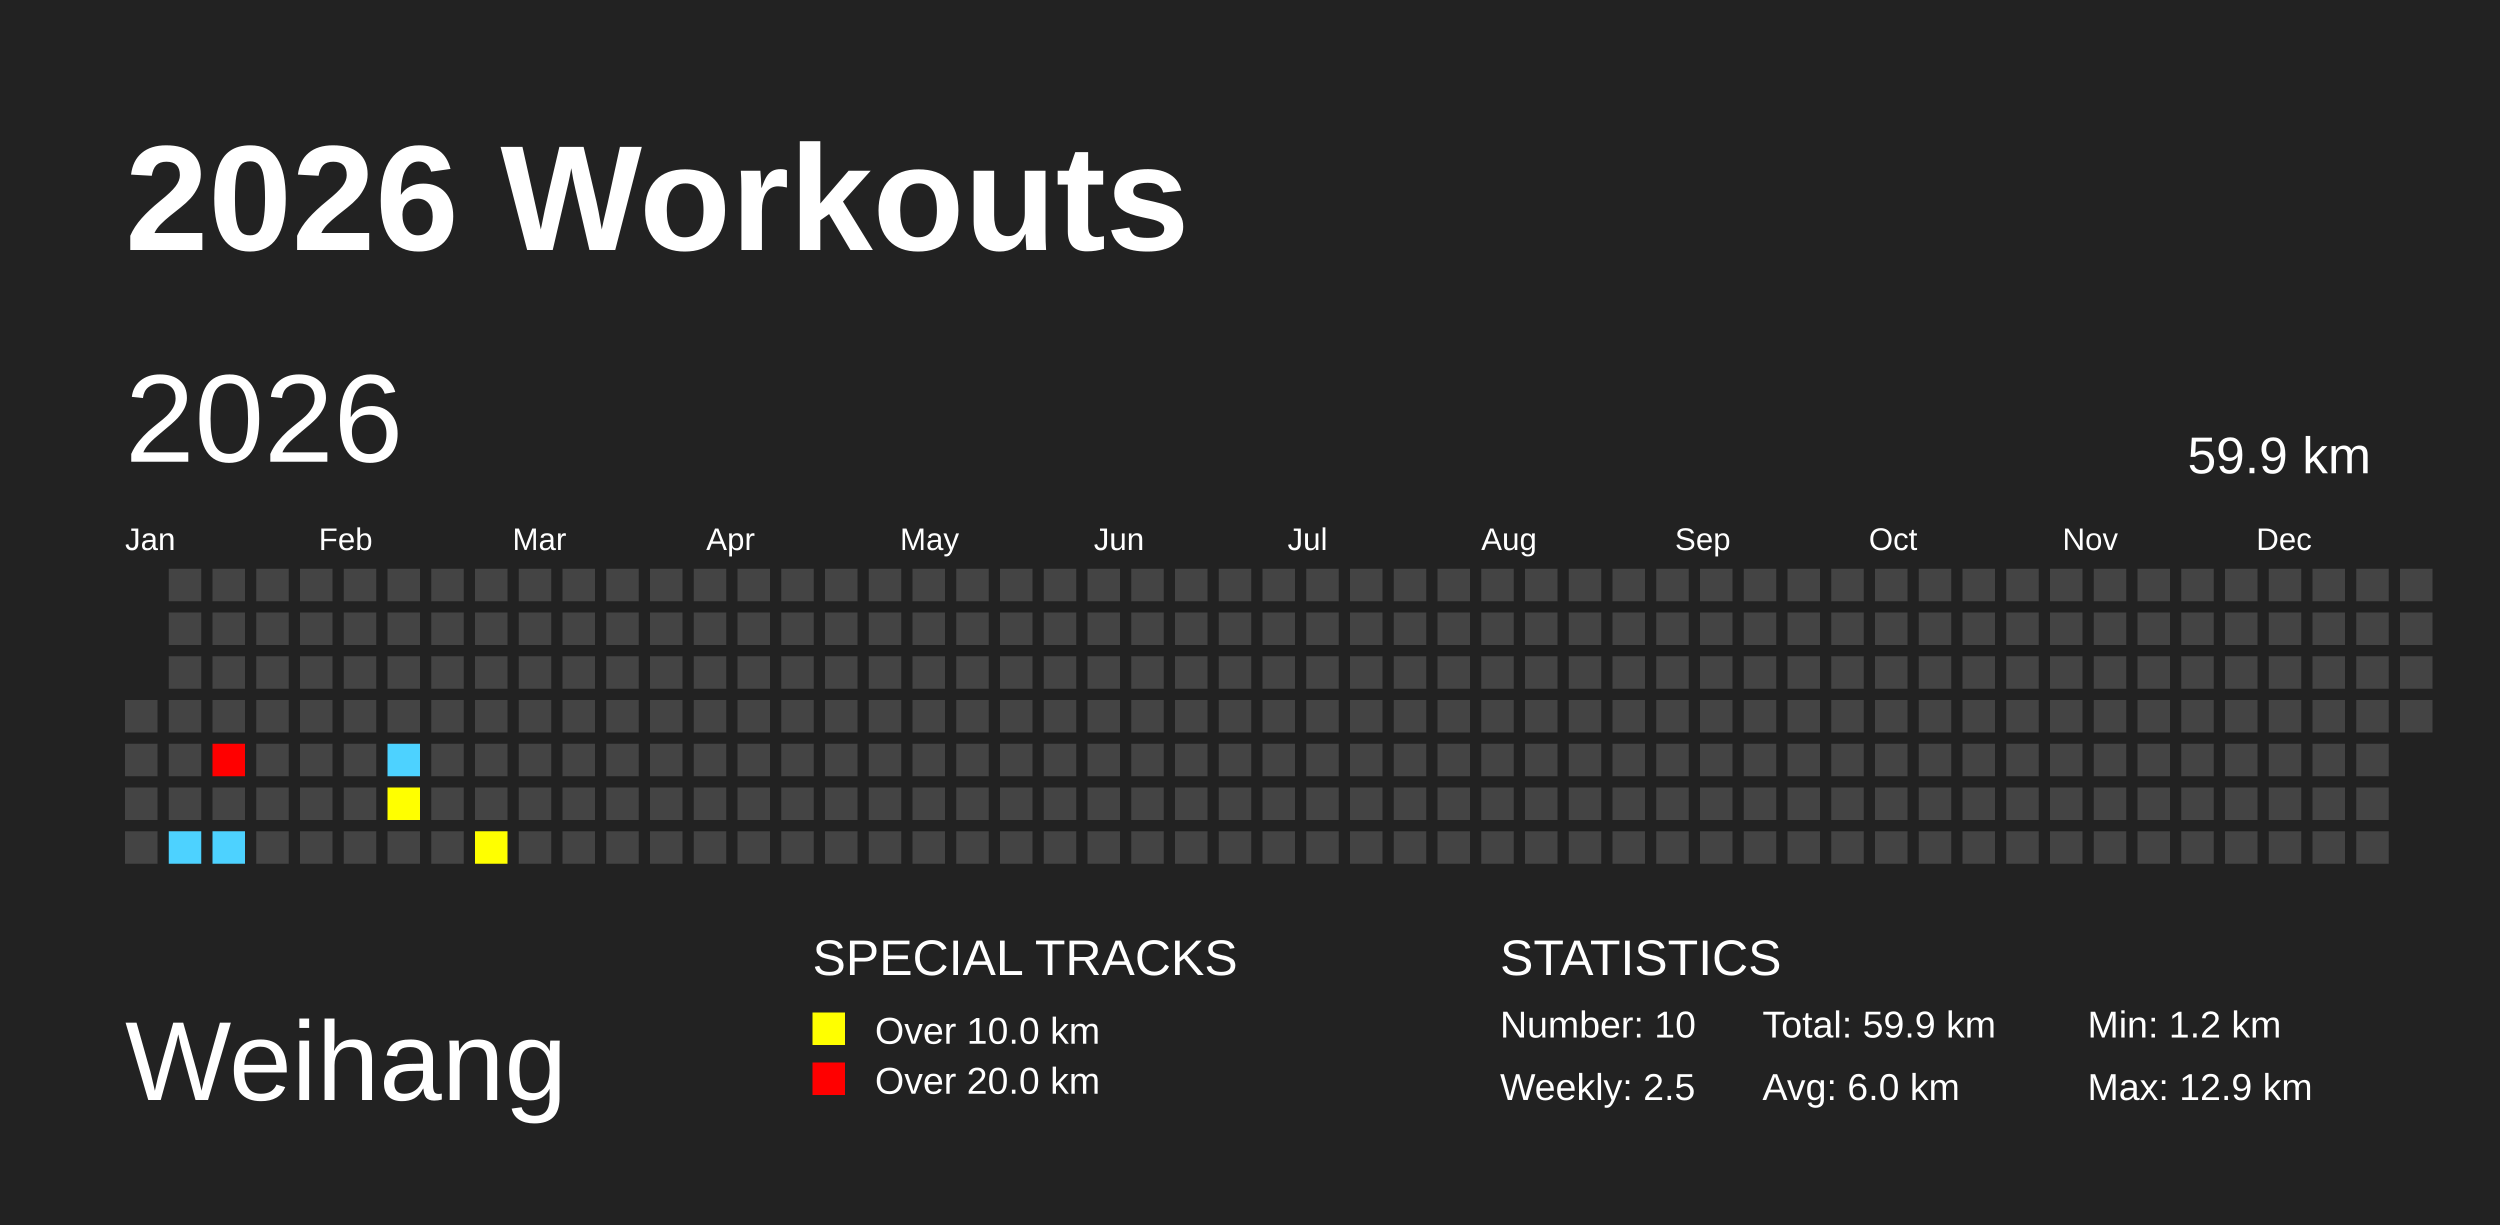
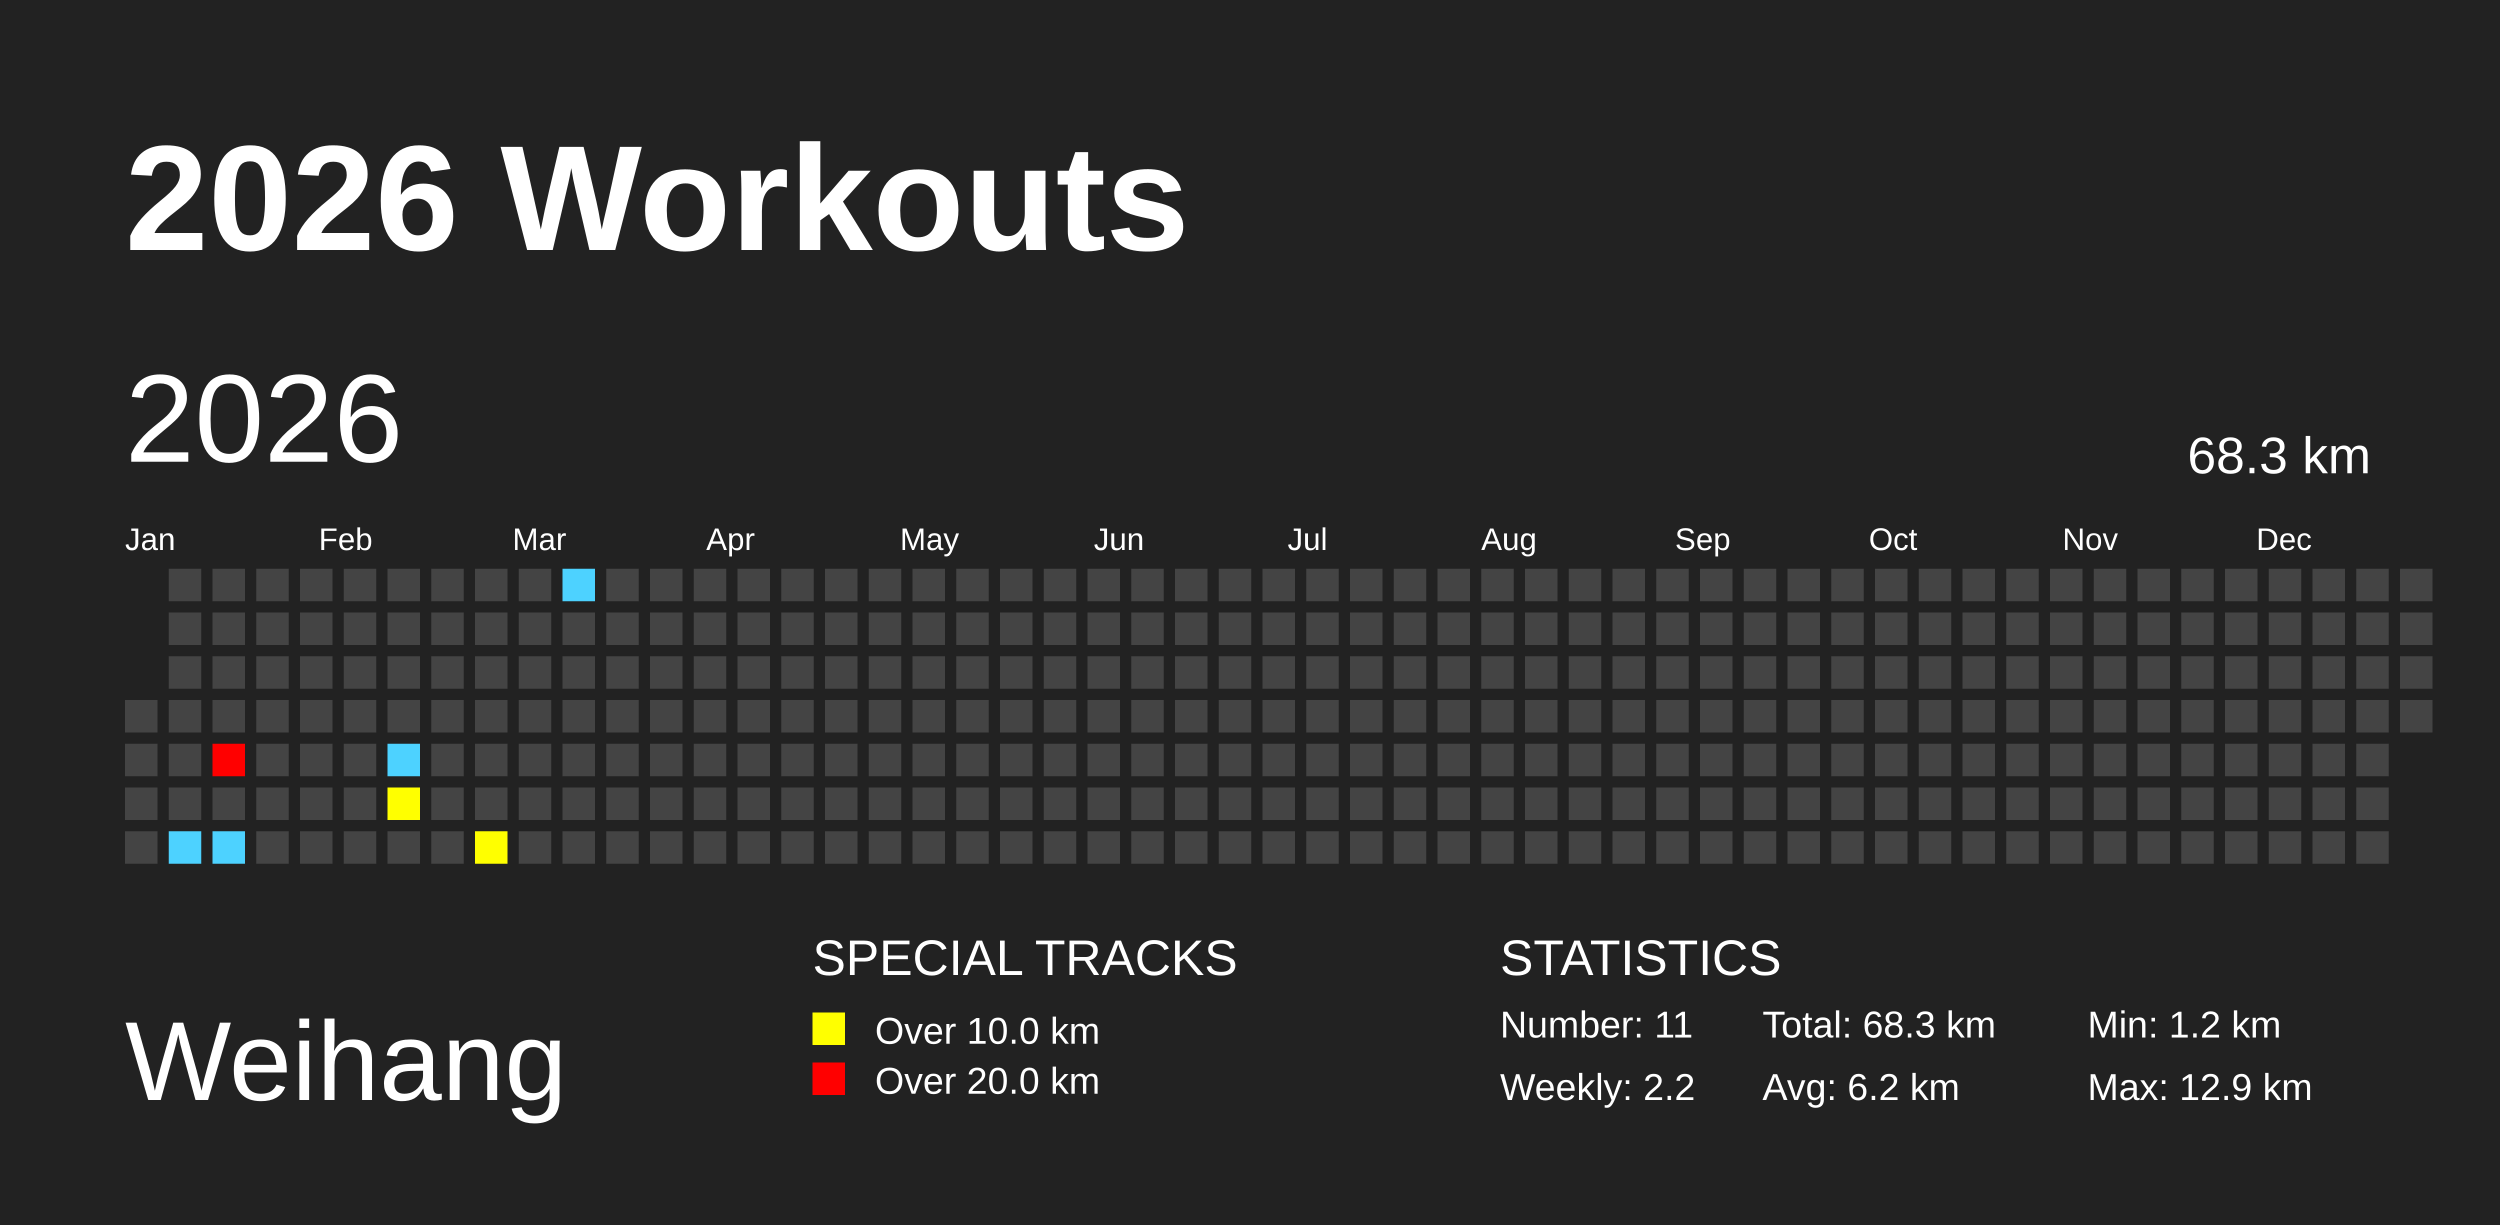
<svg xmlns="http://www.w3.org/2000/svg" baseProfile="full" height="98mm" version="1.1" viewBox="0,0,200,98" width="200mm">
  <defs />
  <rect fill="#222222" height="98" width="200" x="0" y="0" />
  <text fill="#FFFFFF" style="font-size:12px; font-family:Arial; font-weight:bold;" x="10" y="20">2026 Workouts</text>
  <text fill="#FFFFFF" style="font-size:9px; font-family:Arial" x="10" y="88">Weihang</text>
  <text fill="#FFFFFF" style="font-size:4px; font-family:Arial" x="65" y="78">SPECIAL TRACKS</text>
  <rect fill="yellow" height="2.6" width="2.6" x="65" y="81" />
  <text fill="#FFFFFF" style="font-size:3px; font-family:Arial" x="70" y="83.5">Over 10.0 km</text>
  <rect fill="red" height="2.6" width="2.6" x="65" y="85" />
  <text fill="#FFFFFF" style="font-size:3px; font-family:Arial" x="70" y="87.5">Over 20.0 km</text>
  <text fill="#FFFFFF" style="font-size:4px; font-family:Arial" x="120" y="78">STATISTICS</text>
-   <text fill="#FFFFFF" style="font-size:3px; font-family:Arial" x="120" y="83">Number: 10</text>
-   <text fill="#FFFFFF" style="font-size:3px; font-family:Arial" x="120" y="88">Weekly: 2.5</text>
-   <text fill="#FFFFFF" style="font-size:3px; font-family:Arial" x="141" y="83">Total: 59.9 km</text>
-   <text fill="#FFFFFF" style="font-size:3px; font-family:Arial" x="141" y="88">Avg: 6.0 km</text>
+   <text fill="#FFFFFF" style="font-size:3px; font-family:Arial" x="120" y="83">Number: 11</text>
+   <text fill="#FFFFFF" style="font-size:3px; font-family:Arial" x="120" y="88">Weekly: 2.2</text>
+   <text fill="#FFFFFF" style="font-size:3px; font-family:Arial" x="141" y="83">Total: 68.3 km</text>
+   <text fill="#FFFFFF" style="font-size:3px; font-family:Arial" x="141" y="88">Avg: 6.2 km</text>
  <text fill="#FFFFFF" style="font-size:3px; font-family:Arial" x="167" y="83">Min: 1.2 km</text>
  <text fill="#FFFFFF" style="font-size:3px; font-family:Arial" x="167" y="88">Max: 12.9 km</text>
  <text dominant-baseline="hanging" fill="#FFFFFF" style="font-size:10.0px; font-family:Arial;" x="10" y="30">2026</text>
-   <text dominant-baseline="hanging" fill="#FFFFFF" style="font-size:4.125px; font-family:Arial;" x="175" y="35">59.9 km</text>
+   <text dominant-baseline="hanging" fill="#FFFFFF" style="font-size:4.125px; font-family:Arial;" x="175" y="35">68.3 km</text>
  <text fill="#FFFFFF" style="font-size:2.5px; font-family:Arial" x="10.0" y="44">Jan</text>
  <text fill="#FFFFFF" style="font-size:2.5px; font-family:Arial" x="25.5" y="44">Feb</text>
  <text fill="#FFFFFF" style="font-size:2.5px; font-family:Arial" x="41.0" y="44">Mar</text>
  <text fill="#FFFFFF" style="font-size:2.5px; font-family:Arial" x="56.5" y="44">Apr</text>
  <text fill="#FFFFFF" style="font-size:2.5px; font-family:Arial" x="72.0" y="44">May</text>
  <text fill="#FFFFFF" style="font-size:2.5px; font-family:Arial" x="87.5" y="44">Jun</text>
  <text fill="#FFFFFF" style="font-size:2.5px; font-family:Arial" x="103.0" y="44">Jul</text>
  <text fill="#FFFFFF" style="font-size:2.5px; font-family:Arial" x="118.5" y="44">Aug</text>
  <text fill="#FFFFFF" style="font-size:2.5px; font-family:Arial" x="134.0" y="44">Sep</text>
  <text fill="#FFFFFF" style="font-size:2.5px; font-family:Arial" x="149.5" y="44">Oct</text>
  <text fill="#FFFFFF" style="font-size:2.5px; font-family:Arial" x="165.0" y="44">Nov</text>
  <text fill="#FFFFFF" style="font-size:2.5px; font-family:Arial" x="180.5" y="44">Dec</text>
  <rect fill="#444444" height="2.6" width="2.6" x="10.0" y="56.0" />
  <rect fill="#444444" height="2.6" width="2.6" x="10.0" y="59.5" />
  <rect fill="#444444" height="2.6" width="2.6" x="10.0" y="63.0" />
  <rect fill="#444444" height="2.6" width="2.6" x="10.0" y="66.5" />
  <rect fill="#444444" height="2.6" width="2.6" x="13.5" y="45.5" />
  <rect fill="#444444" height="2.6" width="2.6" x="13.5" y="49.0" />
  <rect fill="#444444" height="2.6" width="2.6" x="13.5" y="52.5" />
  <rect fill="#444444" height="2.6" width="2.6" x="13.5" y="56.0" />
  <rect fill="#444444" height="2.6" width="2.6" x="13.5" y="59.5" />
  <rect fill="#444444" height="2.6" width="2.6" x="13.5" y="63.0" />
  <rect fill="#4DD2FF" height="2.6" width="2.6" x="13.5" y="66.5" />
  <rect fill="#444444" height="2.6" width="2.6" x="17.0" y="45.5" />
  <rect fill="#444444" height="2.6" width="2.6" x="17.0" y="49.0" />
  <rect fill="#444444" height="2.6" width="2.6" x="17.0" y="52.5" />
  <rect fill="#444444" height="2.6" width="2.6" x="17.0" y="56.0" />
  <rect fill="red" height="2.6" width="2.6" x="17.0" y="59.5" />
  <rect fill="#444444" height="2.6" width="2.6" x="17.0" y="63.0" />
  <rect fill="#4DD2FF" height="2.6" width="2.6" x="17.0" y="66.5" />
  <rect fill="#444444" height="2.6" width="2.6" x="20.5" y="45.5" />
  <rect fill="#444444" height="2.6" width="2.6" x="20.5" y="49.0" />
  <rect fill="#444444" height="2.6" width="2.6" x="20.5" y="52.5" />
  <rect fill="#444444" height="2.6" width="2.6" x="20.5" y="56.0" />
  <rect fill="#444444" height="2.6" width="2.6" x="20.5" y="59.5" />
  <rect fill="#444444" height="2.6" width="2.6" x="20.5" y="63.0" />
  <rect fill="#444444" height="2.6" width="2.6" x="20.5" y="66.5" />
  <rect fill="#444444" height="2.6" width="2.6" x="24.0" y="45.5" />
  <rect fill="#444444" height="2.6" width="2.6" x="24.0" y="49.0" />
  <rect fill="#444444" height="2.6" width="2.6" x="24.0" y="52.5" />
  <rect fill="#444444" height="2.6" width="2.6" x="24.0" y="56.0" />
  <rect fill="#444444" height="2.6" width="2.6" x="24.0" y="59.5" />
  <rect fill="#444444" height="2.6" width="2.6" x="24.0" y="63.0" />
  <rect fill="#444444" height="2.6" width="2.6" x="24.0" y="66.5" />
  <rect fill="#444444" height="2.6" width="2.6" x="27.5" y="45.5" />
  <rect fill="#444444" height="2.6" width="2.6" x="27.5" y="49.0" />
  <rect fill="#444444" height="2.6" width="2.6" x="27.5" y="52.5" />
  <rect fill="#444444" height="2.6" width="2.6" x="27.5" y="56.0" />
  <rect fill="#444444" height="2.6" width="2.6" x="27.5" y="59.5" />
  <rect fill="#444444" height="2.6" width="2.6" x="27.5" y="63.0" />
  <rect fill="#444444" height="2.6" width="2.6" x="27.5" y="66.5" />
  <rect fill="#444444" height="2.6" width="2.6" x="31.0" y="45.5" />
  <rect fill="#444444" height="2.6" width="2.6" x="31.0" y="49.0" />
  <rect fill="#444444" height="2.6" width="2.6" x="31.0" y="52.5" />
  <rect fill="#444444" height="2.6" width="2.6" x="31.0" y="56.0" />
  <rect fill="#4DD2FF" height="2.6" width="2.6" x="31.0" y="59.5" />
  <rect fill="yellow" height="2.6" width="2.6" x="31.0" y="63.0" />
  <rect fill="#444444" height="2.6" width="2.6" x="31.0" y="66.5" />
  <rect fill="#444444" height="2.6" width="2.6" x="34.5" y="45.5" />
  <rect fill="#444444" height="2.6" width="2.6" x="34.5" y="49.0" />
  <rect fill="#444444" height="2.6" width="2.6" x="34.5" y="52.5" />
  <rect fill="#444444" height="2.6" width="2.6" x="34.5" y="56.0" />
  <rect fill="#444444" height="2.6" width="2.6" x="34.5" y="59.5" />
  <rect fill="#444444" height="2.6" width="2.6" x="34.5" y="63.0" />
  <rect fill="#444444" height="2.6" width="2.6" x="34.5" y="66.5" />
  <rect fill="#444444" height="2.6" width="2.6" x="38.0" y="45.5" />
  <rect fill="#444444" height="2.6" width="2.6" x="38.0" y="49.0" />
  <rect fill="#444444" height="2.6" width="2.6" x="38.0" y="52.5" />
  <rect fill="#444444" height="2.6" width="2.6" x="38.0" y="56.0" />
  <rect fill="#444444" height="2.6" width="2.6" x="38.0" y="59.5" />
  <rect fill="#444444" height="2.6" width="2.6" x="38.0" y="63.0" />
  <rect fill="yellow" height="2.6" width="2.6" x="38.0" y="66.5" />
  <rect fill="#444444" height="2.6" width="2.6" x="41.5" y="45.5" />
  <rect fill="#444444" height="2.6" width="2.6" x="41.5" y="49.0" />
  <rect fill="#444444" height="2.6" width="2.6" x="41.5" y="52.5" />
  <rect fill="#444444" height="2.6" width="2.6" x="41.5" y="56.0" />
  <rect fill="#444444" height="2.6" width="2.6" x="41.5" y="59.5" />
  <rect fill="#444444" height="2.6" width="2.6" x="41.5" y="63.0" />
  <rect fill="#444444" height="2.6" width="2.6" x="41.5" y="66.5" />
-   <rect fill="#444444" height="2.6" width="2.6" x="45.0" y="45.5" />
+   <rect fill="#4DD2FF" height="2.6" width="2.6" x="45.0" y="45.5" />
  <rect fill="#444444" height="2.6" width="2.6" x="45.0" y="49.0" />
  <rect fill="#444444" height="2.6" width="2.6" x="45.0" y="52.5" />
  <rect fill="#444444" height="2.6" width="2.6" x="45.0" y="56.0" />
  <rect fill="#444444" height="2.6" width="2.6" x="45.0" y="59.5" />
  <rect fill="#444444" height="2.6" width="2.6" x="45.0" y="63.0" />
  <rect fill="#444444" height="2.6" width="2.6" x="45.0" y="66.5" />
  <rect fill="#444444" height="2.6" width="2.6" x="48.5" y="45.5" />
  <rect fill="#444444" height="2.6" width="2.6" x="48.5" y="49.0" />
  <rect fill="#444444" height="2.6" width="2.6" x="48.5" y="52.5" />
  <rect fill="#444444" height="2.6" width="2.6" x="48.5" y="56.0" />
  <rect fill="#444444" height="2.6" width="2.6" x="48.5" y="59.5" />
  <rect fill="#444444" height="2.6" width="2.6" x="48.5" y="63.0" />
  <rect fill="#444444" height="2.6" width="2.6" x="48.5" y="66.5" />
  <rect fill="#444444" height="2.6" width="2.6" x="52.0" y="45.5" />
  <rect fill="#444444" height="2.6" width="2.6" x="52.0" y="49.0" />
  <rect fill="#444444" height="2.6" width="2.6" x="52.0" y="52.5" />
  <rect fill="#444444" height="2.6" width="2.6" x="52.0" y="56.0" />
  <rect fill="#444444" height="2.6" width="2.6" x="52.0" y="59.5" />
  <rect fill="#444444" height="2.6" width="2.6" x="52.0" y="63.0" />
  <rect fill="#444444" height="2.6" width="2.6" x="52.0" y="66.5" />
  <rect fill="#444444" height="2.6" width="2.6" x="55.5" y="45.5" />
  <rect fill="#444444" height="2.6" width="2.6" x="55.5" y="49.0" />
  <rect fill="#444444" height="2.6" width="2.6" x="55.5" y="52.5" />
  <rect fill="#444444" height="2.6" width="2.6" x="55.5" y="56.0" />
  <rect fill="#444444" height="2.6" width="2.6" x="55.5" y="59.5" />
  <rect fill="#444444" height="2.6" width="2.6" x="55.5" y="63.0" />
  <rect fill="#444444" height="2.6" width="2.6" x="55.5" y="66.5" />
  <rect fill="#444444" height="2.6" width="2.6" x="59.0" y="45.5" />
  <rect fill="#444444" height="2.6" width="2.6" x="59.0" y="49.0" />
  <rect fill="#444444" height="2.6" width="2.6" x="59.0" y="52.5" />
  <rect fill="#444444" height="2.6" width="2.6" x="59.0" y="56.0" />
  <rect fill="#444444" height="2.6" width="2.6" x="59.0" y="59.5" />
  <rect fill="#444444" height="2.6" width="2.6" x="59.0" y="63.0" />
  <rect fill="#444444" height="2.6" width="2.6" x="59.0" y="66.5" />
  <rect fill="#444444" height="2.6" width="2.6" x="62.5" y="45.5" />
  <rect fill="#444444" height="2.6" width="2.6" x="62.5" y="49.0" />
  <rect fill="#444444" height="2.6" width="2.6" x="62.5" y="52.5" />
  <rect fill="#444444" height="2.6" width="2.6" x="62.5" y="56.0" />
  <rect fill="#444444" height="2.6" width="2.6" x="62.5" y="59.5" />
  <rect fill="#444444" height="2.6" width="2.6" x="62.5" y="63.0" />
  <rect fill="#444444" height="2.6" width="2.6" x="62.5" y="66.5" />
  <rect fill="#444444" height="2.6" width="2.6" x="66.0" y="45.5" />
  <rect fill="#444444" height="2.6" width="2.6" x="66.0" y="49.0" />
  <rect fill="#444444" height="2.6" width="2.6" x="66.0" y="52.5" />
  <rect fill="#444444" height="2.6" width="2.6" x="66.0" y="56.0" />
  <rect fill="#444444" height="2.6" width="2.6" x="66.0" y="59.5" />
  <rect fill="#444444" height="2.6" width="2.6" x="66.0" y="63.0" />
  <rect fill="#444444" height="2.6" width="2.6" x="66.0" y="66.5" />
  <rect fill="#444444" height="2.6" width="2.6" x="69.5" y="45.5" />
  <rect fill="#444444" height="2.6" width="2.6" x="69.5" y="49.0" />
  <rect fill="#444444" height="2.6" width="2.6" x="69.5" y="52.5" />
  <rect fill="#444444" height="2.6" width="2.6" x="69.5" y="56.0" />
  <rect fill="#444444" height="2.6" width="2.6" x="69.5" y="59.5" />
  <rect fill="#444444" height="2.6" width="2.6" x="69.5" y="63.0" />
  <rect fill="#444444" height="2.6" width="2.6" x="69.5" y="66.5" />
  <rect fill="#444444" height="2.6" width="2.6" x="73.0" y="45.5" />
  <rect fill="#444444" height="2.6" width="2.6" x="73.0" y="49.0" />
  <rect fill="#444444" height="2.6" width="2.6" x="73.0" y="52.5" />
  <rect fill="#444444" height="2.6" width="2.6" x="73.0" y="56.0" />
  <rect fill="#444444" height="2.6" width="2.6" x="73.0" y="59.5" />
  <rect fill="#444444" height="2.6" width="2.6" x="73.0" y="63.0" />
  <rect fill="#444444" height="2.6" width="2.6" x="73.0" y="66.5" />
  <rect fill="#444444" height="2.6" width="2.6" x="76.5" y="45.5" />
  <rect fill="#444444" height="2.6" width="2.6" x="76.5" y="49.0" />
  <rect fill="#444444" height="2.6" width="2.6" x="76.5" y="52.5" />
  <rect fill="#444444" height="2.6" width="2.6" x="76.5" y="56.0" />
  <rect fill="#444444" height="2.6" width="2.6" x="76.5" y="59.5" />
  <rect fill="#444444" height="2.6" width="2.6" x="76.5" y="63.0" />
  <rect fill="#444444" height="2.6" width="2.6" x="76.5" y="66.5" />
  <rect fill="#444444" height="2.6" width="2.6" x="80.0" y="45.5" />
  <rect fill="#444444" height="2.6" width="2.6" x="80.0" y="49.0" />
  <rect fill="#444444" height="2.6" width="2.6" x="80.0" y="52.5" />
  <rect fill="#444444" height="2.6" width="2.6" x="80.0" y="56.0" />
  <rect fill="#444444" height="2.6" width="2.6" x="80.0" y="59.5" />
  <rect fill="#444444" height="2.6" width="2.6" x="80.0" y="63.0" />
  <rect fill="#444444" height="2.6" width="2.6" x="80.0" y="66.5" />
  <rect fill="#444444" height="2.6" width="2.6" x="83.5" y="45.5" />
  <rect fill="#444444" height="2.6" width="2.6" x="83.5" y="49.0" />
  <rect fill="#444444" height="2.6" width="2.6" x="83.5" y="52.5" />
  <rect fill="#444444" height="2.6" width="2.6" x="83.5" y="56.0" />
  <rect fill="#444444" height="2.6" width="2.6" x="83.5" y="59.5" />
  <rect fill="#444444" height="2.6" width="2.6" x="83.5" y="63.0" />
  <rect fill="#444444" height="2.6" width="2.6" x="83.5" y="66.5" />
  <rect fill="#444444" height="2.6" width="2.6" x="87.0" y="45.5" />
  <rect fill="#444444" height="2.6" width="2.6" x="87.0" y="49.0" />
  <rect fill="#444444" height="2.6" width="2.6" x="87.0" y="52.5" />
  <rect fill="#444444" height="2.6" width="2.6" x="87.0" y="56.0" />
  <rect fill="#444444" height="2.6" width="2.6" x="87.0" y="59.5" />
  <rect fill="#444444" height="2.6" width="2.6" x="87.0" y="63.0" />
  <rect fill="#444444" height="2.6" width="2.6" x="87.0" y="66.5" />
  <rect fill="#444444" height="2.6" width="2.6" x="90.5" y="45.5" />
  <rect fill="#444444" height="2.6" width="2.6" x="90.5" y="49.0" />
  <rect fill="#444444" height="2.6" width="2.6" x="90.5" y="52.5" />
  <rect fill="#444444" height="2.6" width="2.6" x="90.5" y="56.0" />
  <rect fill="#444444" height="2.6" width="2.6" x="90.5" y="59.5" />
  <rect fill="#444444" height="2.6" width="2.6" x="90.5" y="63.0" />
  <rect fill="#444444" height="2.6" width="2.6" x="90.5" y="66.5" />
  <rect fill="#444444" height="2.6" width="2.6" x="94.0" y="45.5" />
  <rect fill="#444444" height="2.6" width="2.6" x="94.0" y="49.0" />
  <rect fill="#444444" height="2.6" width="2.6" x="94.0" y="52.5" />
  <rect fill="#444444" height="2.6" width="2.6" x="94.0" y="56.0" />
  <rect fill="#444444" height="2.6" width="2.6" x="94.0" y="59.5" />
  <rect fill="#444444" height="2.6" width="2.6" x="94.0" y="63.0" />
  <rect fill="#444444" height="2.6" width="2.6" x="94.0" y="66.5" />
  <rect fill="#444444" height="2.6" width="2.6" x="97.5" y="45.5" />
  <rect fill="#444444" height="2.6" width="2.6" x="97.5" y="49.0" />
  <rect fill="#444444" height="2.6" width="2.6" x="97.5" y="52.5" />
  <rect fill="#444444" height="2.6" width="2.6" x="97.5" y="56.0" />
  <rect fill="#444444" height="2.6" width="2.6" x="97.5" y="59.5" />
  <rect fill="#444444" height="2.6" width="2.6" x="97.5" y="63.0" />
  <rect fill="#444444" height="2.6" width="2.6" x="97.5" y="66.5" />
  <rect fill="#444444" height="2.6" width="2.6" x="101.0" y="45.5" />
  <rect fill="#444444" height="2.6" width="2.6" x="101.0" y="49.0" />
  <rect fill="#444444" height="2.6" width="2.6" x="101.0" y="52.5" />
  <rect fill="#444444" height="2.6" width="2.6" x="101.0" y="56.0" />
  <rect fill="#444444" height="2.6" width="2.6" x="101.0" y="59.5" />
  <rect fill="#444444" height="2.6" width="2.6" x="101.0" y="63.0" />
  <rect fill="#444444" height="2.6" width="2.6" x="101.0" y="66.5" />
  <rect fill="#444444" height="2.6" width="2.6" x="104.5" y="45.5" />
  <rect fill="#444444" height="2.6" width="2.6" x="104.5" y="49.0" />
  <rect fill="#444444" height="2.6" width="2.6" x="104.5" y="52.5" />
  <rect fill="#444444" height="2.6" width="2.6" x="104.5" y="56.0" />
  <rect fill="#444444" height="2.6" width="2.6" x="104.5" y="59.5" />
  <rect fill="#444444" height="2.6" width="2.6" x="104.5" y="63.0" />
  <rect fill="#444444" height="2.6" width="2.6" x="104.5" y="66.5" />
  <rect fill="#444444" height="2.6" width="2.6" x="108.0" y="45.5" />
  <rect fill="#444444" height="2.6" width="2.6" x="108.0" y="49.0" />
  <rect fill="#444444" height="2.6" width="2.6" x="108.0" y="52.5" />
  <rect fill="#444444" height="2.6" width="2.6" x="108.0" y="56.0" />
  <rect fill="#444444" height="2.6" width="2.6" x="108.0" y="59.5" />
  <rect fill="#444444" height="2.6" width="2.6" x="108.0" y="63.0" />
  <rect fill="#444444" height="2.6" width="2.6" x="108.0" y="66.5" />
  <rect fill="#444444" height="2.6" width="2.6" x="111.5" y="45.5" />
  <rect fill="#444444" height="2.6" width="2.6" x="111.5" y="49.0" />
  <rect fill="#444444" height="2.6" width="2.6" x="111.5" y="52.5" />
  <rect fill="#444444" height="2.6" width="2.6" x="111.5" y="56.0" />
  <rect fill="#444444" height="2.6" width="2.6" x="111.5" y="59.5" />
  <rect fill="#444444" height="2.6" width="2.6" x="111.5" y="63.0" />
  <rect fill="#444444" height="2.6" width="2.6" x="111.5" y="66.5" />
  <rect fill="#444444" height="2.6" width="2.6" x="115.0" y="45.5" />
  <rect fill="#444444" height="2.6" width="2.6" x="115.0" y="49.0" />
  <rect fill="#444444" height="2.6" width="2.6" x="115.0" y="52.5" />
  <rect fill="#444444" height="2.6" width="2.6" x="115.0" y="56.0" />
  <rect fill="#444444" height="2.6" width="2.6" x="115.0" y="59.5" />
  <rect fill="#444444" height="2.6" width="2.6" x="115.0" y="63.0" />
  <rect fill="#444444" height="2.6" width="2.6" x="115.0" y="66.5" />
  <rect fill="#444444" height="2.6" width="2.6" x="118.5" y="45.5" />
  <rect fill="#444444" height="2.6" width="2.6" x="118.5" y="49.0" />
  <rect fill="#444444" height="2.6" width="2.6" x="118.5" y="52.5" />
  <rect fill="#444444" height="2.6" width="2.6" x="118.5" y="56.0" />
  <rect fill="#444444" height="2.6" width="2.6" x="118.5" y="59.5" />
  <rect fill="#444444" height="2.6" width="2.6" x="118.5" y="63.0" />
  <rect fill="#444444" height="2.6" width="2.6" x="118.5" y="66.5" />
  <rect fill="#444444" height="2.6" width="2.6" x="122.0" y="45.5" />
  <rect fill="#444444" height="2.6" width="2.6" x="122.0" y="49.0" />
  <rect fill="#444444" height="2.6" width="2.6" x="122.0" y="52.5" />
  <rect fill="#444444" height="2.6" width="2.6" x="122.0" y="56.0" />
  <rect fill="#444444" height="2.6" width="2.6" x="122.0" y="59.5" />
  <rect fill="#444444" height="2.6" width="2.6" x="122.0" y="63.0" />
  <rect fill="#444444" height="2.6" width="2.6" x="122.0" y="66.5" />
  <rect fill="#444444" height="2.6" width="2.6" x="125.5" y="45.5" />
  <rect fill="#444444" height="2.6" width="2.6" x="125.5" y="49.0" />
  <rect fill="#444444" height="2.6" width="2.6" x="125.5" y="52.5" />
  <rect fill="#444444" height="2.6" width="2.6" x="125.5" y="56.0" />
  <rect fill="#444444" height="2.6" width="2.6" x="125.5" y="59.5" />
  <rect fill="#444444" height="2.6" width="2.6" x="125.5" y="63.0" />
  <rect fill="#444444" height="2.6" width="2.6" x="125.5" y="66.5" />
  <rect fill="#444444" height="2.6" width="2.6" x="129.0" y="45.5" />
  <rect fill="#444444" height="2.6" width="2.6" x="129.0" y="49.0" />
  <rect fill="#444444" height="2.6" width="2.6" x="129.0" y="52.5" />
  <rect fill="#444444" height="2.6" width="2.6" x="129.0" y="56.0" />
  <rect fill="#444444" height="2.6" width="2.6" x="129.0" y="59.5" />
  <rect fill="#444444" height="2.6" width="2.6" x="129.0" y="63.0" />
  <rect fill="#444444" height="2.6" width="2.6" x="129.0" y="66.5" />
  <rect fill="#444444" height="2.6" width="2.6" x="132.5" y="45.5" />
  <rect fill="#444444" height="2.6" width="2.6" x="132.5" y="49.0" />
  <rect fill="#444444" height="2.6" width="2.6" x="132.5" y="52.5" />
  <rect fill="#444444" height="2.6" width="2.6" x="132.5" y="56.0" />
  <rect fill="#444444" height="2.6" width="2.6" x="132.5" y="59.5" />
  <rect fill="#444444" height="2.6" width="2.6" x="132.5" y="63.0" />
  <rect fill="#444444" height="2.6" width="2.6" x="132.5" y="66.5" />
  <rect fill="#444444" height="2.6" width="2.6" x="136.0" y="45.5" />
  <rect fill="#444444" height="2.6" width="2.6" x="136.0" y="49.0" />
  <rect fill="#444444" height="2.6" width="2.6" x="136.0" y="52.5" />
  <rect fill="#444444" height="2.6" width="2.6" x="136.0" y="56.0" />
  <rect fill="#444444" height="2.6" width="2.6" x="136.0" y="59.5" />
  <rect fill="#444444" height="2.6" width="2.6" x="136.0" y="63.0" />
  <rect fill="#444444" height="2.6" width="2.6" x="136.0" y="66.5" />
  <rect fill="#444444" height="2.6" width="2.6" x="139.5" y="45.5" />
  <rect fill="#444444" height="2.6" width="2.6" x="139.5" y="49.0" />
  <rect fill="#444444" height="2.6" width="2.6" x="139.5" y="52.5" />
  <rect fill="#444444" height="2.6" width="2.6" x="139.5" y="56.0" />
  <rect fill="#444444" height="2.6" width="2.6" x="139.5" y="59.5" />
  <rect fill="#444444" height="2.6" width="2.6" x="139.5" y="63.0" />
  <rect fill="#444444" height="2.6" width="2.6" x="139.5" y="66.5" />
  <rect fill="#444444" height="2.6" width="2.6" x="143.0" y="45.5" />
  <rect fill="#444444" height="2.6" width="2.6" x="143.0" y="49.0" />
  <rect fill="#444444" height="2.6" width="2.6" x="143.0" y="52.5" />
  <rect fill="#444444" height="2.6" width="2.6" x="143.0" y="56.0" />
  <rect fill="#444444" height="2.6" width="2.6" x="143.0" y="59.5" />
  <rect fill="#444444" height="2.6" width="2.6" x="143.0" y="63.0" />
  <rect fill="#444444" height="2.6" width="2.6" x="143.0" y="66.5" />
  <rect fill="#444444" height="2.6" width="2.6" x="146.5" y="45.5" />
  <rect fill="#444444" height="2.6" width="2.6" x="146.5" y="49.0" />
  <rect fill="#444444" height="2.6" width="2.6" x="146.5" y="52.5" />
  <rect fill="#444444" height="2.6" width="2.6" x="146.5" y="56.0" />
  <rect fill="#444444" height="2.6" width="2.6" x="146.5" y="59.5" />
  <rect fill="#444444" height="2.6" width="2.6" x="146.5" y="63.0" />
  <rect fill="#444444" height="2.6" width="2.6" x="146.5" y="66.5" />
  <rect fill="#444444" height="2.6" width="2.6" x="150.0" y="45.5" />
  <rect fill="#444444" height="2.6" width="2.6" x="150.0" y="49.0" />
  <rect fill="#444444" height="2.6" width="2.6" x="150.0" y="52.5" />
  <rect fill="#444444" height="2.6" width="2.6" x="150.0" y="56.0" />
  <rect fill="#444444" height="2.6" width="2.6" x="150.0" y="59.5" />
  <rect fill="#444444" height="2.6" width="2.6" x="150.0" y="63.0" />
  <rect fill="#444444" height="2.6" width="2.6" x="150.0" y="66.5" />
  <rect fill="#444444" height="2.6" width="2.6" x="153.5" y="45.5" />
  <rect fill="#444444" height="2.6" width="2.6" x="153.5" y="49.0" />
  <rect fill="#444444" height="2.6" width="2.6" x="153.5" y="52.5" />
  <rect fill="#444444" height="2.6" width="2.6" x="153.5" y="56.0" />
  <rect fill="#444444" height="2.6" width="2.6" x="153.5" y="59.5" />
  <rect fill="#444444" height="2.6" width="2.6" x="153.5" y="63.0" />
  <rect fill="#444444" height="2.6" width="2.6" x="153.5" y="66.5" />
  <rect fill="#444444" height="2.6" width="2.6" x="157.0" y="45.5" />
  <rect fill="#444444" height="2.6" width="2.6" x="157.0" y="49.0" />
  <rect fill="#444444" height="2.6" width="2.6" x="157.0" y="52.5" />
  <rect fill="#444444" height="2.6" width="2.6" x="157.0" y="56.0" />
  <rect fill="#444444" height="2.6" width="2.6" x="157.0" y="59.5" />
  <rect fill="#444444" height="2.6" width="2.6" x="157.0" y="63.0" />
  <rect fill="#444444" height="2.6" width="2.6" x="157.0" y="66.5" />
  <rect fill="#444444" height="2.6" width="2.6" x="160.5" y="45.5" />
  <rect fill="#444444" height="2.6" width="2.6" x="160.5" y="49.0" />
  <rect fill="#444444" height="2.6" width="2.6" x="160.5" y="52.5" />
  <rect fill="#444444" height="2.6" width="2.6" x="160.5" y="56.0" />
  <rect fill="#444444" height="2.6" width="2.6" x="160.5" y="59.5" />
  <rect fill="#444444" height="2.6" width="2.6" x="160.5" y="63.0" />
  <rect fill="#444444" height="2.6" width="2.6" x="160.5" y="66.5" />
  <rect fill="#444444" height="2.6" width="2.6" x="164.0" y="45.5" />
  <rect fill="#444444" height="2.6" width="2.6" x="164.0" y="49.0" />
  <rect fill="#444444" height="2.6" width="2.6" x="164.0" y="52.5" />
  <rect fill="#444444" height="2.6" width="2.6" x="164.0" y="56.0" />
  <rect fill="#444444" height="2.6" width="2.6" x="164.0" y="59.5" />
  <rect fill="#444444" height="2.6" width="2.6" x="164.0" y="63.0" />
  <rect fill="#444444" height="2.6" width="2.6" x="164.0" y="66.5" />
  <rect fill="#444444" height="2.6" width="2.6" x="167.5" y="45.5" />
  <rect fill="#444444" height="2.6" width="2.6" x="167.5" y="49.0" />
  <rect fill="#444444" height="2.6" width="2.6" x="167.5" y="52.5" />
  <rect fill="#444444" height="2.6" width="2.6" x="167.5" y="56.0" />
  <rect fill="#444444" height="2.6" width="2.6" x="167.5" y="59.5" />
  <rect fill="#444444" height="2.6" width="2.6" x="167.5" y="63.0" />
  <rect fill="#444444" height="2.6" width="2.6" x="167.5" y="66.5" />
  <rect fill="#444444" height="2.6" width="2.6" x="171.0" y="45.5" />
  <rect fill="#444444" height="2.6" width="2.6" x="171.0" y="49.0" />
  <rect fill="#444444" height="2.6" width="2.6" x="171.0" y="52.5" />
  <rect fill="#444444" height="2.6" width="2.6" x="171.0" y="56.0" />
  <rect fill="#444444" height="2.6" width="2.6" x="171.0" y="59.5" />
  <rect fill="#444444" height="2.6" width="2.6" x="171.0" y="63.0" />
  <rect fill="#444444" height="2.6" width="2.6" x="171.0" y="66.5" />
  <rect fill="#444444" height="2.6" width="2.6" x="174.5" y="45.5" />
  <rect fill="#444444" height="2.6" width="2.6" x="174.5" y="49.0" />
  <rect fill="#444444" height="2.6" width="2.6" x="174.5" y="52.5" />
  <rect fill="#444444" height="2.6" width="2.6" x="174.5" y="56.0" />
  <rect fill="#444444" height="2.6" width="2.6" x="174.5" y="59.5" />
  <rect fill="#444444" height="2.6" width="2.6" x="174.5" y="63.0" />
  <rect fill="#444444" height="2.6" width="2.6" x="174.5" y="66.5" />
  <rect fill="#444444" height="2.6" width="2.6" x="178.0" y="45.5" />
  <rect fill="#444444" height="2.6" width="2.6" x="178.0" y="49.0" />
  <rect fill="#444444" height="2.6" width="2.6" x="178.0" y="52.5" />
  <rect fill="#444444" height="2.6" width="2.6" x="178.0" y="56.0" />
  <rect fill="#444444" height="2.6" width="2.6" x="178.0" y="59.5" />
  <rect fill="#444444" height="2.6" width="2.6" x="178.0" y="63.0" />
  <rect fill="#444444" height="2.6" width="2.6" x="178.0" y="66.5" />
  <rect fill="#444444" height="2.6" width="2.6" x="181.5" y="45.5" />
  <rect fill="#444444" height="2.6" width="2.6" x="181.5" y="49.0" />
  <rect fill="#444444" height="2.6" width="2.6" x="181.5" y="52.5" />
  <rect fill="#444444" height="2.6" width="2.6" x="181.5" y="56.0" />
  <rect fill="#444444" height="2.6" width="2.6" x="181.5" y="59.5" />
  <rect fill="#444444" height="2.6" width="2.6" x="181.5" y="63.0" />
  <rect fill="#444444" height="2.6" width="2.6" x="181.5" y="66.5" />
  <rect fill="#444444" height="2.6" width="2.6" x="185.0" y="45.5" />
  <rect fill="#444444" height="2.6" width="2.6" x="185.0" y="49.0" />
  <rect fill="#444444" height="2.6" width="2.6" x="185.0" y="52.5" />
  <rect fill="#444444" height="2.6" width="2.6" x="185.0" y="56.0" />
  <rect fill="#444444" height="2.6" width="2.6" x="185.0" y="59.5" />
  <rect fill="#444444" height="2.6" width="2.6" x="185.0" y="63.0" />
  <rect fill="#444444" height="2.6" width="2.6" x="185.0" y="66.5" />
  <rect fill="#444444" height="2.6" width="2.6" x="188.5" y="45.5" />
  <rect fill="#444444" height="2.6" width="2.6" x="188.5" y="49.0" />
  <rect fill="#444444" height="2.6" width="2.6" x="188.5" y="52.5" />
  <rect fill="#444444" height="2.6" width="2.6" x="188.5" y="56.0" />
  <rect fill="#444444" height="2.6" width="2.6" x="188.5" y="59.5" />
  <rect fill="#444444" height="2.6" width="2.6" x="188.5" y="63.0" />
  <rect fill="#444444" height="2.6" width="2.6" x="188.5" y="66.5" />
  <rect fill="#444444" height="2.6" width="2.6" x="192.0" y="45.5" />
  <rect fill="#444444" height="2.6" width="2.6" x="192.0" y="49.0" />
  <rect fill="#444444" height="2.6" width="2.6" x="192.0" y="52.5" />
  <rect fill="#444444" height="2.6" width="2.6" x="192.0" y="56.0" />
</svg>
